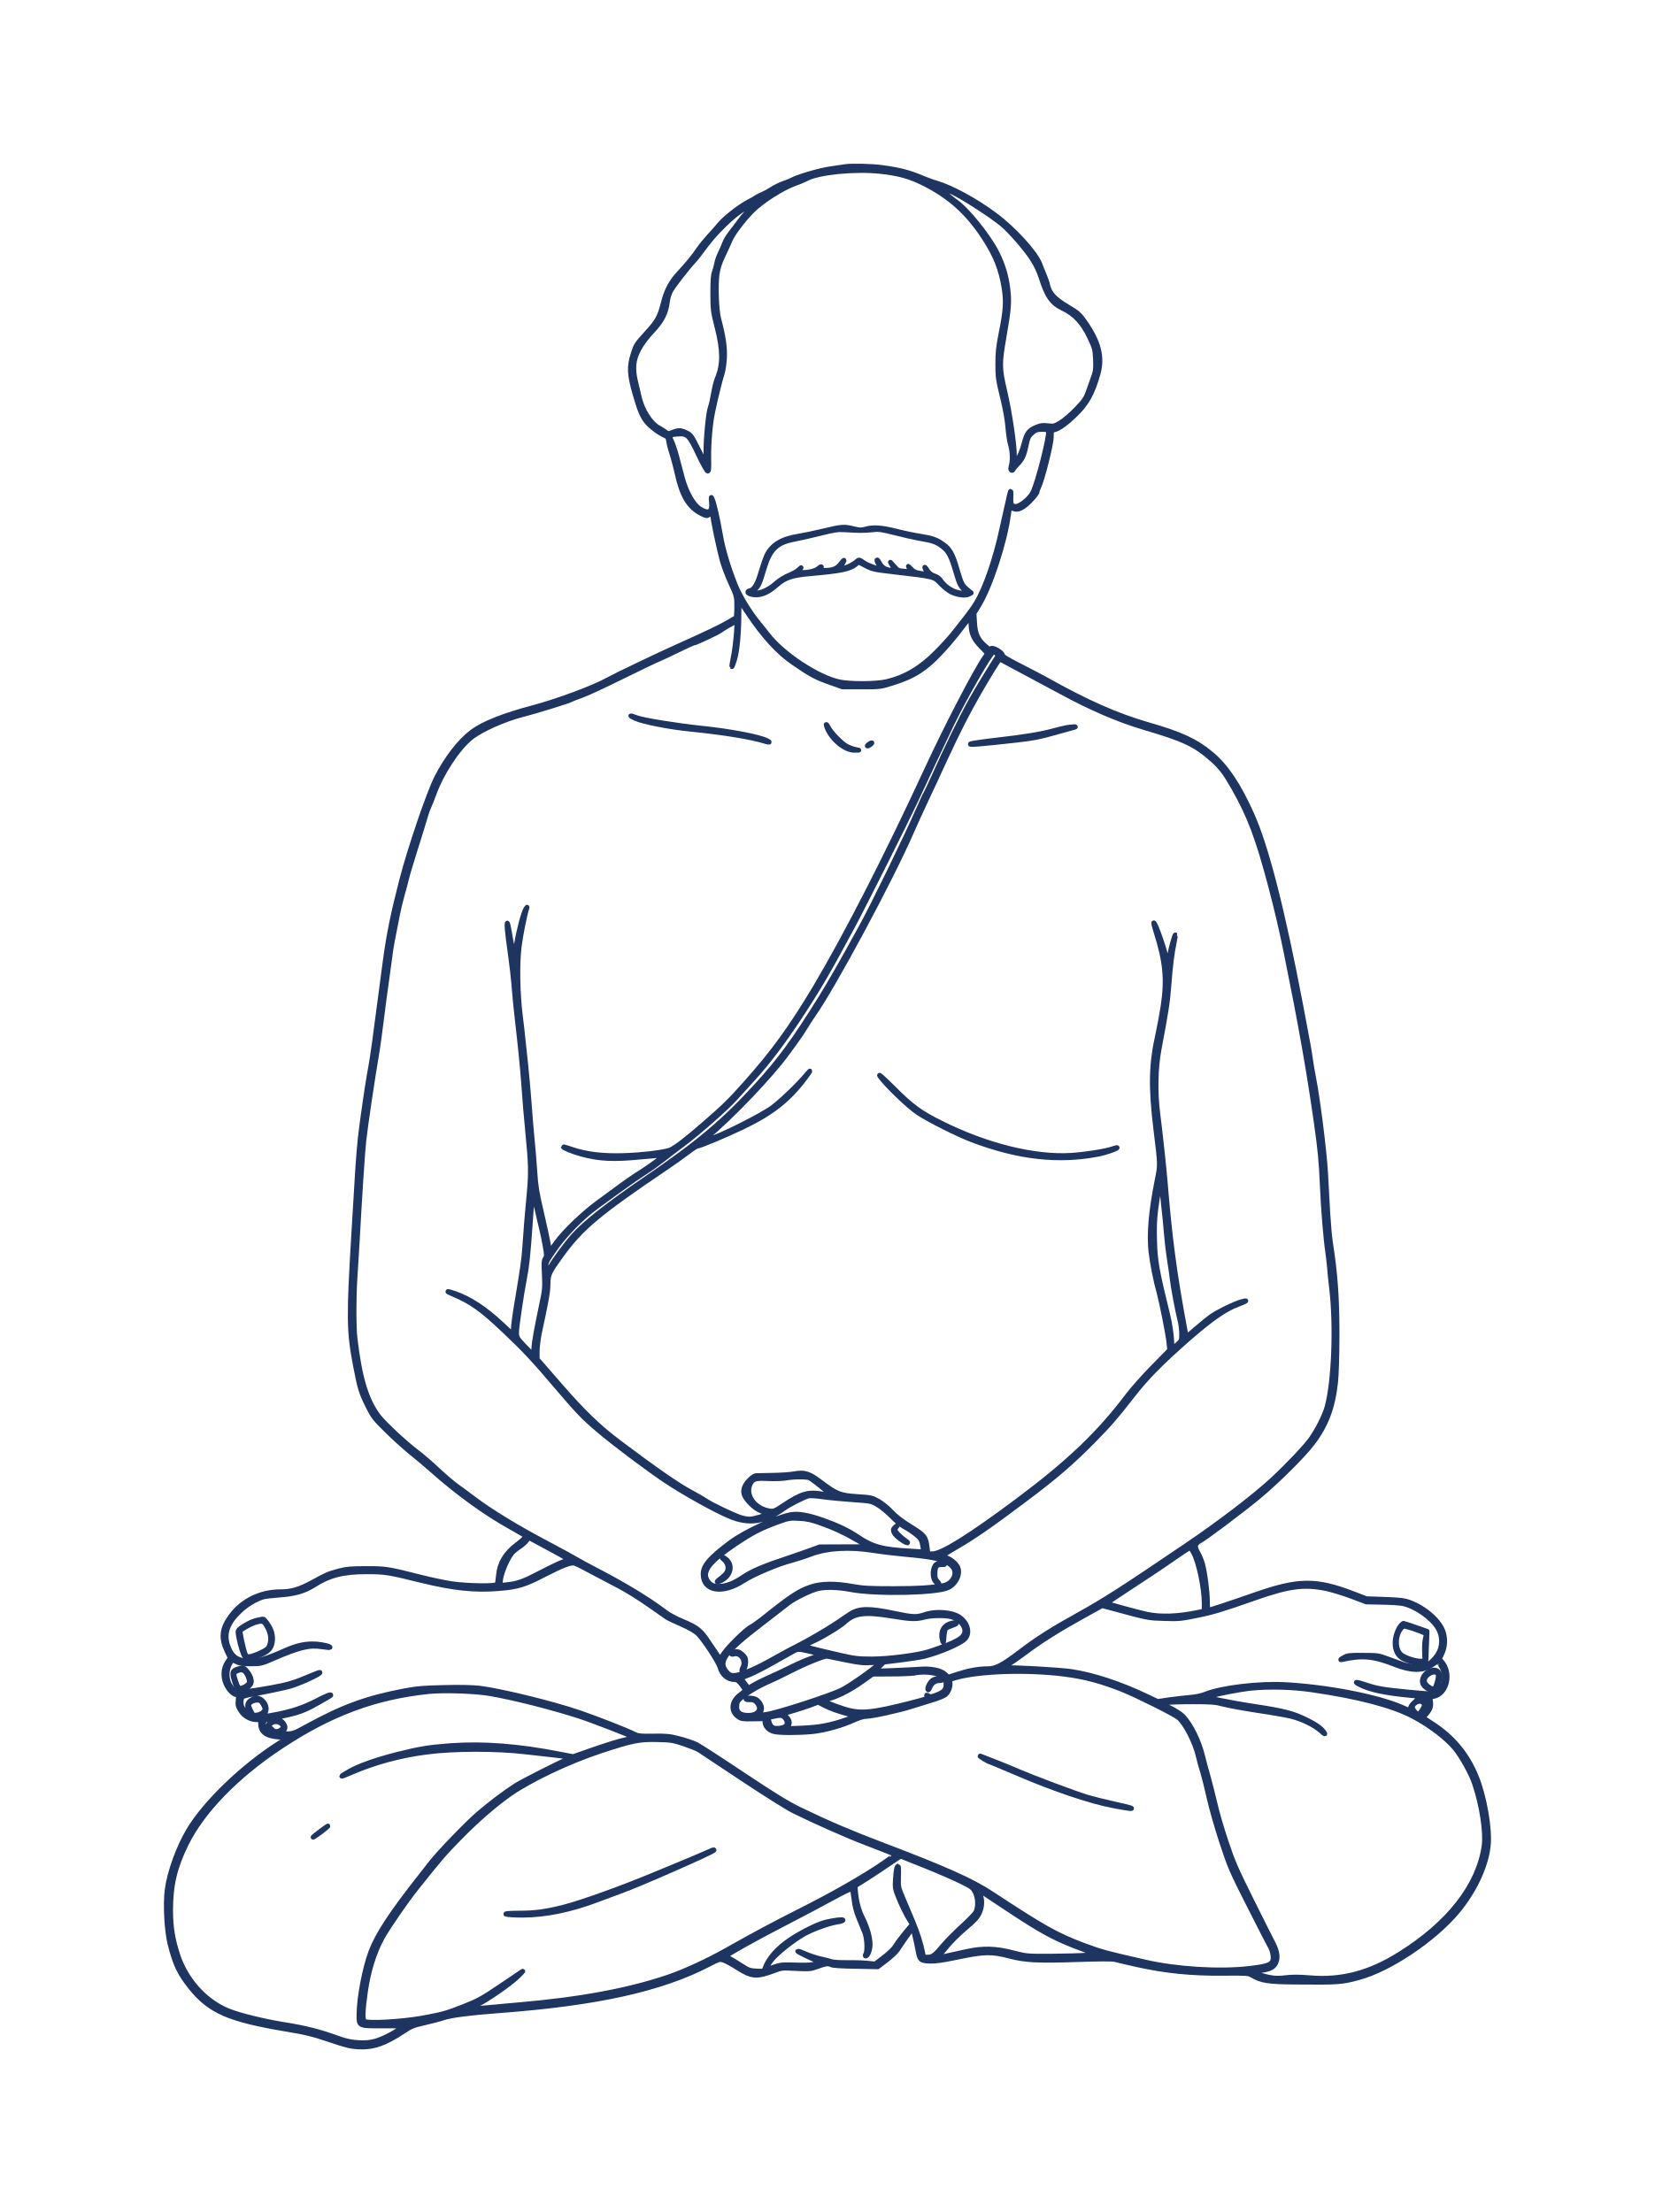
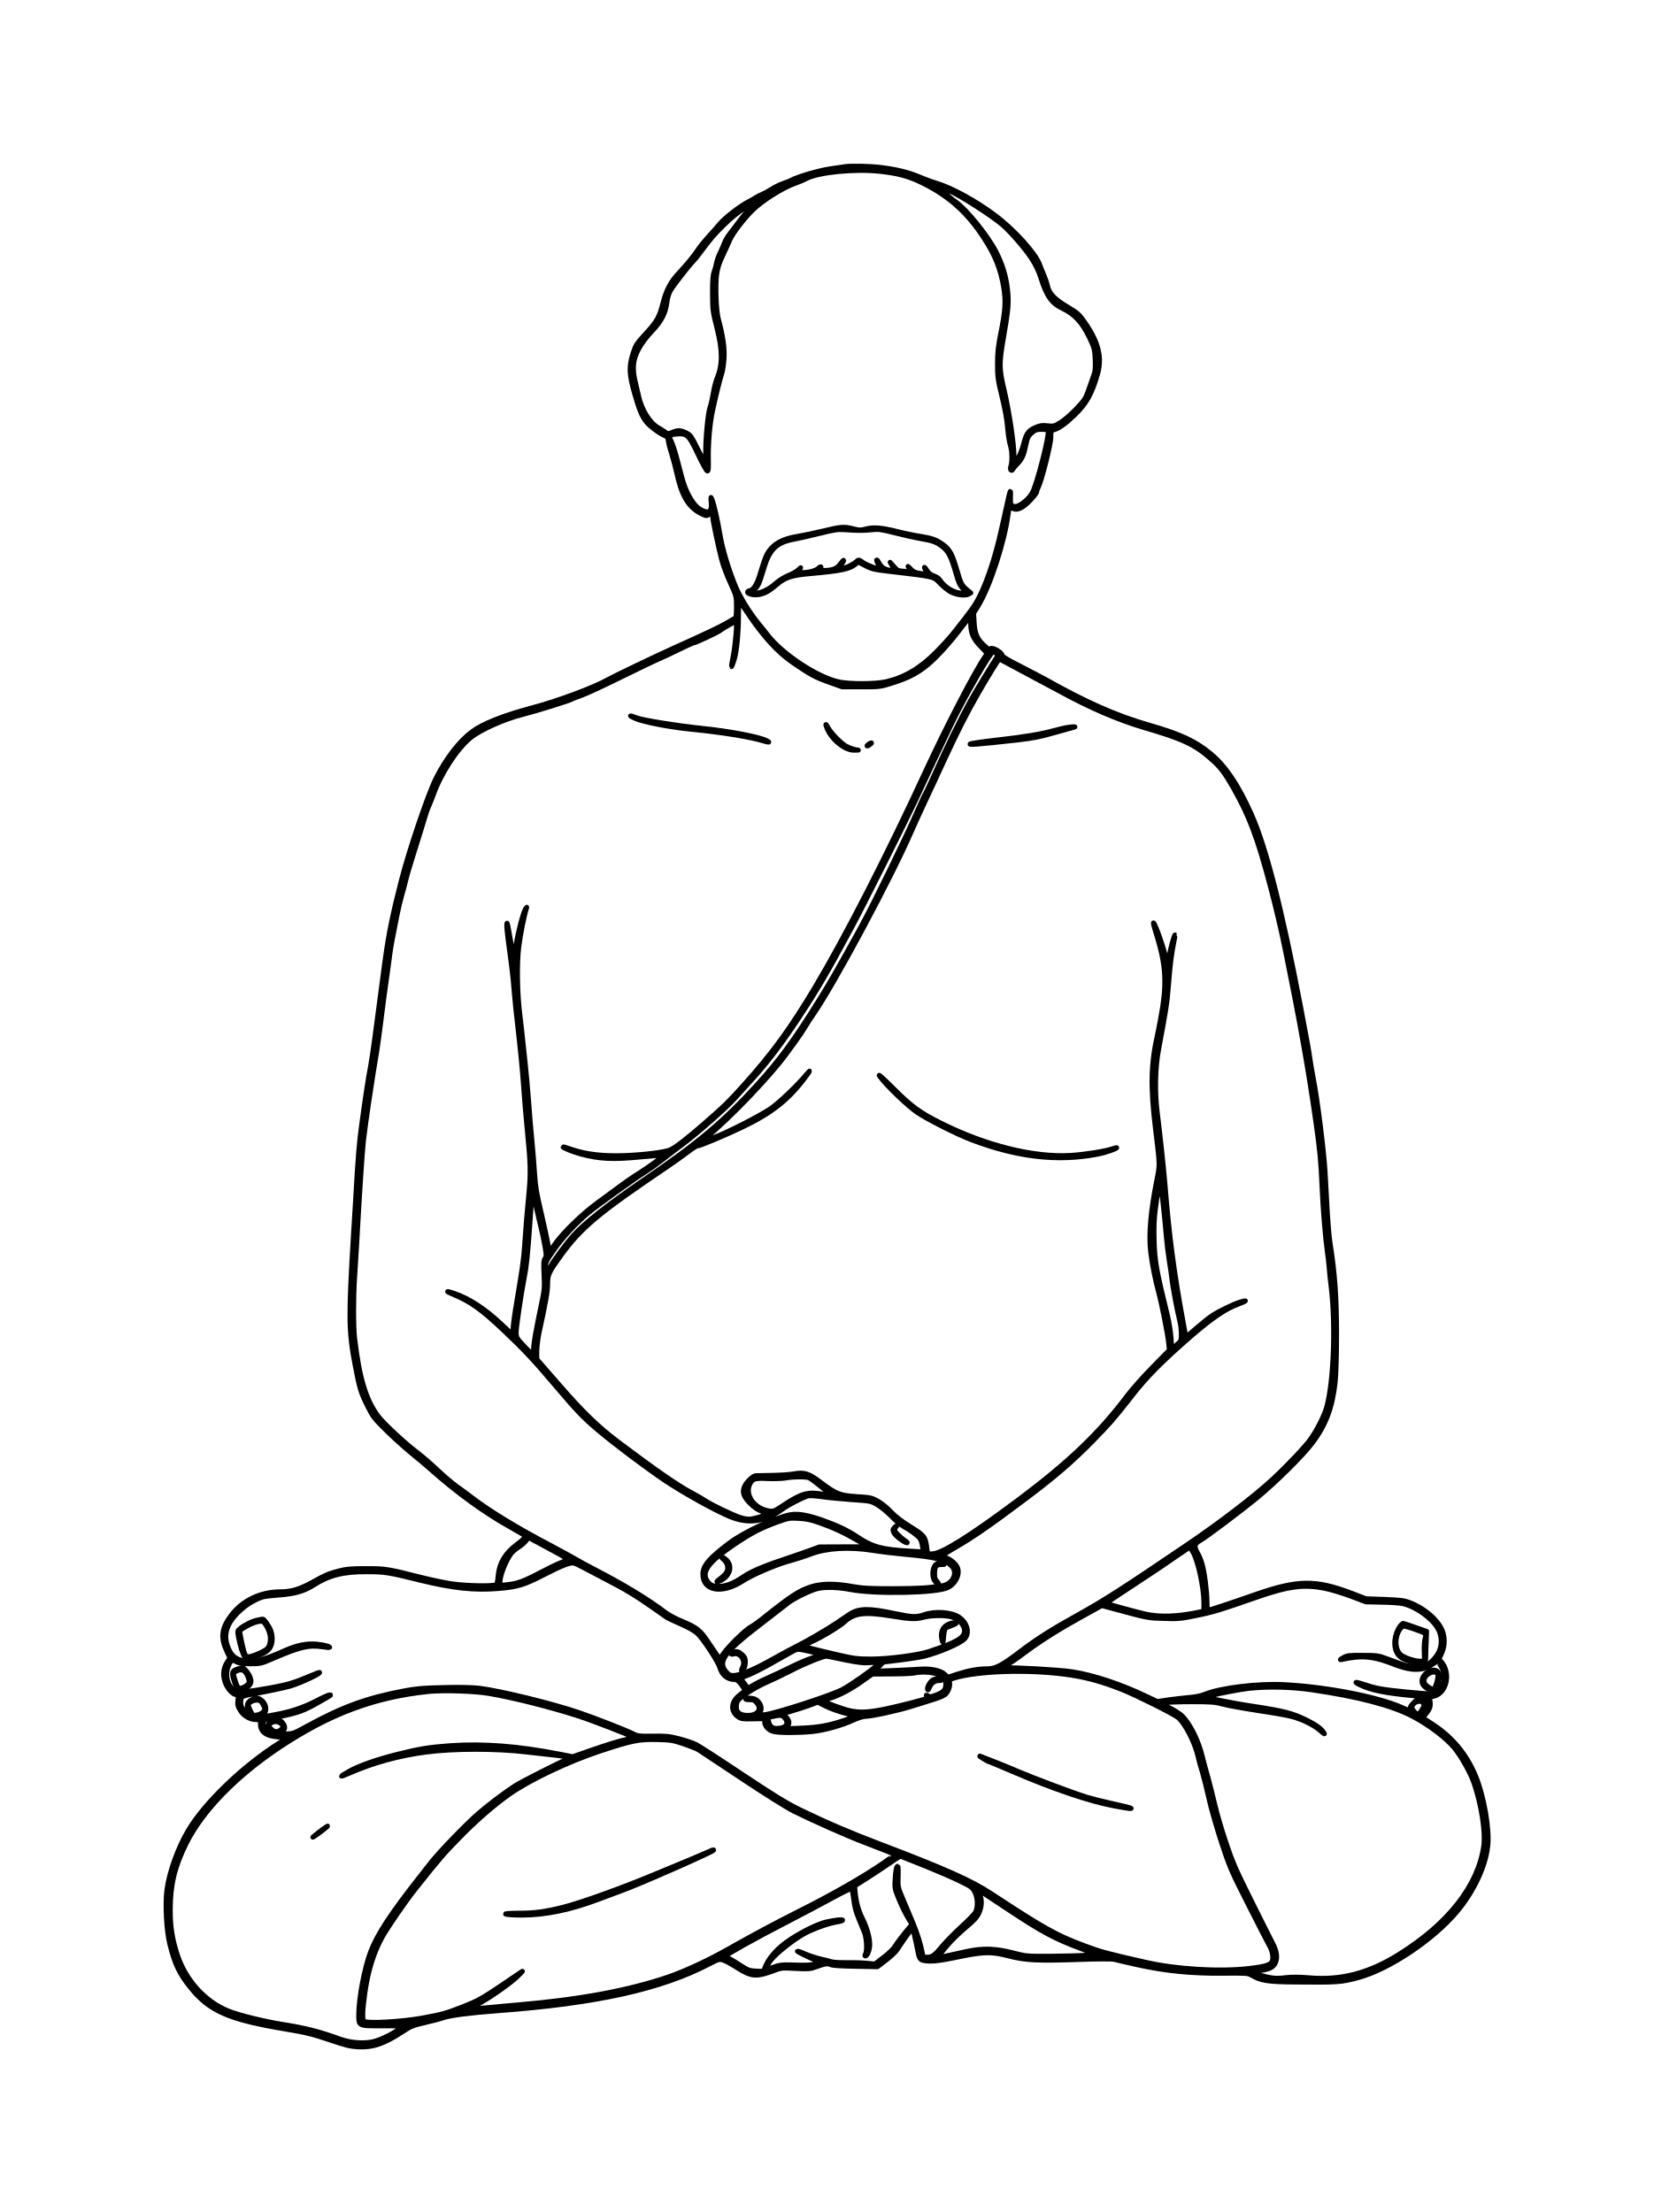
- <svg xmlns="http://www.w3.org/2000/svg" viewBox="0 0 343.88 460.00" width="344" height="460">
+ <svg xmlns="http://www.w3.org/2000/svg" viewBox="0 0 343.88 460.00">
  <g transform="translate(30.00,30.00) scale(0.225479)">
-     <g transform="translate(0,1774) scale(0.1,-0.1)" fill="#1E3561" stroke="#1E3561" stroke-width="44.350" stroke-linejoin="round" stroke-linecap="round">
+     <g transform="translate(0,1774) scale(0.1,-0.1)" fill="currentColor" stroke="currentColor" stroke-width="44.350" stroke-linejoin="round" stroke-linecap="round">
      <path d="M6460 17534 c-14 -3 -74 -11 -135 -20 -99 -14 -302 -73 -359 -105 -11 -6 -44 -20 -75 -30 -31 -11 -78 -34 -106 -52 -27 -18 -66 -39 -85 -47 -19 -7 -46 -21 -60 -30 -14 -10 -43 -27 -66 -38 -76 -38 -216 -146 -263 -201 -25 -30 -73 -84 -107 -121 -33 -36 -77 -90 -97 -120 -41 -62 -104 -138 -182 -222 -70 -75 -112 -154 -140 -263 -35 -139 -56 -177 -159 -289 -88 -96 -96 -109 -120 -185 -39 -122 -36 -193 15 -371 43 -150 64 -202 106 -258 28 -38 120 -108 167 -127 28 -12 34 -20 39 -57 3 -24 17 -77 31 -118 13 -41 33 -118 45 -170 45 -211 108 -317 224 -376 45 -23 50 -24 72 -10 32 21 35 20 35 -11 0 -37 54 -293 85 -409 13 -49 49 -145 80 -212 55 -121 55 -121 55 -222 0 -55 -4 -100 -8 -100 -5 0 -39 -18 -75 -41 -66 -39 -185 -96 -492 -234 -173 -78 -549 -258 -615 -295 -128 -72 -466 -197 -685 -255 -269 -71 -464 -148 -565 -224 -116 -87 -238 -246 -329 -426 -73 -145 -246 -654 -321 -945 -78 -302 -116 -487 -150 -735 -35 -264 -80 -600 -100 -755 -12 -85 -27 -189 -35 -230 -17 -85 -44 -261 -80 -524 -24 -177 -34 -299 -55 -666 -6 -102 -15 -257 -21 -345 -47 -784 -45 -899 15 -1217 42 -218 51 -249 118 -383 45 -91 61 -111 167 -215 64 -64 166 -156 226 -205 61 -49 146 -121 190 -160 238 -212 496 -399 730 -529 66 -37 124 -71 128 -75 15 -14 -4 -38 -67 -84 -107 -79 -163 -172 -173 -286 -3 -38 -9 -75 -14 -83 -12 -19 -273 -15 -416 6 -61 9 -190 36 -285 60 -299 76 -326 81 -508 80 -138 0 -178 -4 -247 -22 -102 -28 -113 -32 -243 -104 -121 -66 -195 -88 -297 -88 -182 0 -350 -81 -453 -219 -88 -117 -99 -204 -40 -329 l30 -63 -27 -40 c-37 -57 -42 -129 -13 -197 24 -56 70 -102 100 -102 17 0 18 -6 13 -49 -5 -42 -2 -57 21 -94 30 -52 91 -87 149 -87 36 0 37 -1 37 -35 0 -79 52 -117 169 -125 l84 -5 -79 -50 c-333 -210 -686 -549 -838 -805 -96 -162 -177 -388 -198 -550 -17 -134 -4 -374 26 -496 47 -189 88 -275 192 -405 177 -219 352 -295 884 -384 181 -30 244 -46 395 -97 150 -51 194 -62 265 -66 139 -7 243 29 415 142 70 47 94 57 200 81 65 15 142 35 170 45 68 23 244 46 500 65 916 68 1510 199 1957 433 83 43 90 45 126 34 21 -6 79 -38 129 -70 131 -84 177 -87 338 -27 67 26 75 27 200 20 119 -6 136 -5 190 15 83 30 109 34 135 20 15 -8 93 -13 226 -15 l204 -4 79 60 c43 33 90 76 103 97 48 72 73 109 108 156 l35 48 17 -74 c10 -40 22 -101 29 -135 16 -89 23 -96 107 -100 52 -2 117 7 261 37 243 51 312 52 477 9 150 -39 261 -44 648 -31 163 6 302 6 319 1 16 -5 111 -26 211 -49 262 -58 503 -82 791 -79 218 2 232 1 265 -18 83 -50 150 -61 390 -63 410 -4 436 -2 595 41 286 77 694 351 910 609 156 187 263 415 284 605 18 153 -36 463 -112 645 -82 199 -212 357 -392 475 -49 32 -92 60 -94 62 -2 1 10 18 28 38 36 41 46 72 37 119 -6 32 -5 34 28 40 126 24 170 217 74 323 l-20 22 21 44 c31 64 37 132 17 200 -30 104 -167 226 -312 279 -48 18 -90 23 -229 28 l-170 6 -125 48 c-340 130 -502 128 -900 -11 -240 -84 -419 -143 -432 -143 -4 0 -8 35 -8 78 0 95 -24 276 -46 351 -9 31 -27 74 -40 97 -36 61 -32 86 19 114 57 32 373 269 531 399 168 138 415 382 503 498 127 166 189 329 215 566 7 67 13 246 13 442 0 334 -16 562 -60 840 -8 50 -19 173 -25 275 -5 102 -15 273 -21 380 -11 196 -72 678 -109 865 -11 55 -24 134 -30 175 -10 78 -22 141 -90 500 -169 885 -317 1463 -452 1763 -121 270 -238 444 -374 556 -141 117 -278 181 -574 266 -304 88 -571 207 -960 425 -19 11 -115 61 -212 111 -124 62 -178 95 -178 107 -1 25 -88 76 -106 61 -11 -9 -21 -5 -45 16 -75 63 -101 117 -106 225 l-5 85 43 70 c108 176 243 590 275 843 7 59 15 68 44 52 38 -20 91 4 158 74 34 35 62 72 62 81 0 9 7 29 15 44 31 61 115 395 115 458 0 60 1 63 28 69 44 12 105 54 186 132 113 107 165 200 218 387 42 151 6 293 -119 472 -53 76 -66 87 -161 144 -120 72 -165 120 -183 192 -6 29 -22 75 -34 102 -12 28 -30 71 -39 97 -39 106 -237 324 -416 457 -169 127 -396 251 -534 292 -39 11 -100 34 -136 49 -117 50 -210 74 -365 95 -105 14 -282 18 -345 9z m320 -44 c170 -18 274 -46 403 -111 240 -120 408 -271 559 -504 104 -159 155 -288 183 -460 20 -124 14 -215 -28 -420 -24 -122 -30 -175 -30 -280 0 -119 3 -145 42 -304 27 -109 46 -215 51 -285 5 -61 16 -133 25 -160 17 -55 20 -145 6 -193 -7 -23 -6 -35 2 -40 6 -3 13 0 15 7 3 7 20 29 38 47 45 45 63 81 80 165 18 85 24 98 65 132 24 21 41 26 84 26 38 0 54 -4 59 -15 13 -36 -99 -479 -145 -568 -29 -57 -116 -127 -156 -127 -39 0 -48 16 -45 80 2 33 1 60 -2 60 -4 0 -8 -16 -81 -345 -63 -289 -153 -548 -239 -690 -16 -27 -59 -87 -95 -133 -36 -46 -88 -111 -114 -145 -27 -34 -96 -111 -155 -170 -145 -147 -289 -233 -460 -273 -97 -23 -344 -24 -442 -1 -198 45 -515 255 -652 432 -21 28 -59 75 -84 105 -87 106 -177 254 -219 360 -64 162 -112 323 -135 455 -26 152 -58 291 -75 330 -12 28 -13 27 -8 -27 9 -93 -25 -112 -109 -59 -61 39 -127 158 -162 294 -14 53 -37 140 -51 193 -14 52 -35 114 -46 136 -26 50 -18 60 53 65 94 7 109 -8 194 -187 40 -85 79 -155 86 -155 10 0 12 25 10 110 -3 137 13 332 38 444 27 130 70 301 87 351 8 25 17 88 20 140 5 95 -11 202 -53 359 -21 76 -29 306 -16 409 9 61 23 106 56 175 24 50 54 117 67 147 25 57 118 180 198 262 91 93 285 216 402 257 30 10 78 30 106 45 115 58 441 90 673 66z m650 -183 c90 -37 369 -216 478 -306 70 -58 211 -219 272 -312 38 -59 66 -115 85 -175 56 -177 99 -239 203 -289 110 -53 180 -129 245 -264 48 -101 50 -111 55 -206 3 -77 0 -110 -13 -145 -9 -25 -30 -85 -47 -133 -28 -82 -37 -95 -115 -178 -47 -49 -112 -105 -145 -125 -56 -34 -63 -36 -118 -30 -48 6 -68 3 -109 -14 -68 -30 -86 -53 -110 -143 -22 -83 -41 -126 -72 -166 -21 -26 -21 -26 -19 44 2 99 -44 410 -90 605 -48 201 -48 248 -6 490 46 266 50 324 36 445 -14 122 -48 232 -107 347 -80 152 -272 389 -372 458 -66 45 -142 120 -121 120 8 0 40 -11 70 -23z m-1826 -145 c-40 -37 -93 -96 -118 -132 -26 -36 -65 -87 -87 -115 -21 -27 -44 -66 -50 -85 -7 -19 -24 -60 -39 -90 -15 -30 -31 -75 -35 -99 -4 -24 -14 -59 -21 -78 -11 -25 -15 -78 -15 -196 1 -156 2 -168 41 -321 53 -210 53 -340 0 -467 -11 -26 -26 -87 -34 -135 -8 -49 -21 -108 -30 -131 -19 -53 -41 -289 -40 -415 1 -54 -2 -96 -6 -93 -4 2 -35 60 -69 129 -57 115 -65 126 -104 145 -52 25 -74 26 -127 5 -39 -16 -43 -16 -68 3 -15 11 -41 27 -57 36 -78 40 -157 163 -185 289 -11 46 -27 115 -36 154 -11 47 -15 95 -12 140 7 93 65 199 169 309 88 93 126 166 139 268 5 42 18 84 35 112 26 45 161 218 206 265 13 13 40 45 59 72 100 135 131 171 224 263 71 70 131 118 199 159 54 32 100 62 103 67 3 5 11 9 17 9 7 -1 -20 -31 -59 -68z m-40 -3747 c142 -213 276 -360 416 -456 160 -110 211 -138 335 -181 l120 -43 175 0 c175 0 175 0 295 38 141 45 224 88 318 165 81 66 209 207 308 339 38 51 74 93 79 93 6 0 10 -24 10 -53 0 -85 25 -142 91 -208 33 -33 59 -62 59 -65 0 -3 -8 -18 -19 -32 -86 -121 -356 -642 -534 -1027 -370 -802 -746 -1537 -1030 -2015 -226 -379 -392 -608 -654 -900 -135 -151 -186 -202 -368 -360 -159 -139 -270 -225 -318 -245 -54 -22 -250 -46 -427 -52 -193 -6 -342 11 -476 56 -46 16 -84 27 -84 25 0 -11 92 -48 171 -69 164 -44 293 -50 538 -26 118 11 216 19 218 17 6 -5 -131 -106 -212 -157 -71 -44 -133 -87 -246 -171 -35 -26 -104 -77 -154 -113 -129 -94 -306 -264 -378 -364 l-62 -86 -13 75 c-7 41 -35 172 -63 290 -42 178 -52 241 -60 365 -5 83 -16 215 -24 295 -8 80 -22 242 -30 360 -9 118 -23 274 -31 345 -8 72 -19 173 -24 225 -5 52 -16 151 -25 220 -26 204 -31 481 -11 640 15 115 48 283 71 355 4 13 1 11 -9 -5 -23 -40 -64 -193 -85 -318 -11 -63 -21 -115 -23 -118 -4 -3 -16 57 -50 251 -19 107 -22 35 -4 -97 39 -287 46 -352 56 -478 6 -74 19 -207 30 -295 22 -188 47 -436 55 -555 10 -144 25 -328 40 -475 26 -255 28 -361 12 -530 -17 -175 -33 -369 -42 -510 -7 -108 -22 -211 -69 -489 -20 -115 -36 -233 -36 -263 l0 -55 -110 103 c-153 142 -292 233 -429 280 -75 26 -88 23 -21 -5 172 -72 267 -140 481 -343 185 -176 267 -263 466 -498 206 -242 253 -292 388 -407 143 -123 461 -362 633 -477 167 -111 454 -271 589 -327 175 -73 324 -52 494 72 51 37 189 107 231 118 15 3 71 0 125 -8 54 -8 178 -20 276 -27 176 -12 179 -13 238 -48 33 -19 90 -67 128 -105 37 -39 88 -81 112 -94 61 -32 135 -87 154 -115 8 -13 18 -45 21 -71 l7 -48 -119 7 c-266 15 -352 39 -494 135 -80 54 -180 102 -310 148 -141 50 -232 66 -303 53 -141 -27 -426 -159 -559 -259 -187 -140 -248 -211 -248 -290 0 -157 179 -187 372 -61 86 57 325 158 446 188 44 12 122 37 174 57 148 57 357 69 573 35 66 -11 199 -27 295 -36 289 -26 373 -47 435 -109 60 -60 10 -165 -86 -180 -130 -21 -216 -26 -453 -27 -222 0 -278 3 -375 20 -162 30 -291 28 -387 -4 -113 -38 -185 -86 -454 -301 -36 -28 -80 -59 -99 -69 -46 -23 -201 -175 -247 -240 l-37 -54 -17 22 c-9 12 -47 68 -84 124 -77 118 -108 143 -250 202 -53 21 -123 59 -154 83 -166 125 -374 251 -657 398 -60 31 -132 70 -160 87 -27 17 -133 74 -234 128 -318 167 -559 314 -730 444 -42 32 -105 79 -141 104 -36 25 -114 92 -175 149 -60 57 -144 129 -185 160 -116 87 -311 269 -363 337 -113 151 -174 353 -217 721 -12 101 -12 384 0 555 5 77 14 223 20 325 22 409 51 850 61 935 16 149 83 595 124 835 8 47 26 180 40 295 14 116 37 284 50 375 13 91 26 190 30 220 6 53 24 153 67 365 11 55 30 136 43 180 13 44 31 111 40 150 9 38 47 166 85 285 37 118 76 242 85 275 9 33 25 80 36 104 11 24 32 76 46 115 70 195 218 421 342 522 89 73 308 171 477 214 127 32 432 127 449 139 6 4 46 20 90 35 44 15 211 92 370 171 160 79 317 154 351 168 33 14 116 53 183 86 68 34 129 61 136 61 16 0 226 99 245 115 17 15 139 85 147 85 12 0 -8 -228 -27 -320 -10 -52 -18 -96 -15 -98 2 -2 13 27 25 64 24 78 40 245 40 424 0 69 4 120 9 115 4 -6 38 -55 75 -110z m2291 -371 c16 -12 17 -18 8 -32 -35 -51 -197 -318 -235 -387 -99 -177 -231 -448 -349 -713 -33 -73 -66 -143 -73 -155 -8 -12 -39 -78 -69 -147 -115 -264 -410 -871 -530 -1090 -184 -336 -286 -514 -380 -665 -238 -382 -369 -561 -578 -790 -308 -338 -543 -536 -1039 -875 -342 -234 -551 -399 -660 -521 -62 -70 -166 -211 -207 -281 -16 -26 -31 -48 -35 -48 -5 0 -8 21 -8 46 0 41 8 58 78 157 74 108 199 243 312 338 76 64 439 325 530 381 41 26 114 78 161 115 48 37 133 103 190 145 134 100 400 334 475 419 33 36 107 119 166 183 131 143 274 331 433 573 165 251 248 392 477 817 103 191 492 966 581 1156 95 206 261 558 334 710 119 249 368 681 391 680 4 0 16 -7 27 -16z m251 -170 c120 -64 276 -147 346 -185 267 -146 529 -259 763 -328 366 -107 473 -158 626 -294 83 -73 121 -124 200 -262 149 -263 224 -461 345 -920 54 -206 98 -393 140 -600 132 -650 209 -1083 278 -1570 36 -254 45 -348 56 -594 9 -210 31 -475 49 -596 5 -33 12 -96 16 -140 3 -44 12 -132 20 -195 41 -347 22 -859 -42 -1095 -21 -78 -88 -212 -151 -300 -50 -70 -213 -242 -352 -371 -169 -156 -490 -402 -800 -611 -586 -398 -750 -502 -987 -634 -251 -139 -381 -222 -547 -348 -161 -122 -218 -151 -292 -151 -83 0 -172 -16 -275 -49 l-89 -29 -30 28 c-38 36 -135 55 -235 46 -38 -3 -146 -8 -240 -12 l-170 -6 40 42 41 41 157 19 c87 11 186 27 220 35 147 38 332 118 372 161 50 54 25 148 -53 201 -69 46 -219 57 -317 23 -77 -26 -109 -25 -272 9 -245 52 -335 50 -421 -7 -22 -15 -79 -52 -125 -84 -92 -61 -260 -159 -346 -202 -56 -28 -113 -58 -291 -157 -130 -71 -252 -120 -304 -121 -32 -1 -45 5 -68 31 -85 96 -23 182 322 446 107 82 215 166 240 186 51 43 213 123 280 138 70 16 185 13 300 -9 227 -44 793 -33 897 17 77 36 120 131 89 192 -19 36 -70 77 -109 86 -15 4 -29 10 -31 14 -2 3 55 40 126 81 155 89 318 201 638 442 278 208 434 343 627 539 154 157 205 216 364 420 128 165 265 304 522 529 207 180 336 269 450 310 80 30 97 45 27 24 -65 -19 -213 -91 -272 -133 -24 -16 -86 -66 -138 -111 l-95 -81 -17 93 c-93 500 -136 826 -178 1343 -13 153 -44 437 -67 620 -26 197 -22 424 11 598 66 352 78 424 91 592 15 194 28 293 49 395 8 36 12 67 11 68 -6 7 -42 -122 -55 -196 -8 -45 -16 -68 -22 -60 -4 7 -8 23 -8 35 0 47 -103 344 -115 332 -2 -3 7 -41 21 -84 87 -273 102 -437 65 -685 -13 -80 -33 -192 -46 -250 -64 -283 -69 -488 -20 -890 41 -333 40 -320 11 -465 -56 -283 -75 -494 -57 -658 12 -105 46 -278 76 -382 22 -80 83 -383 90 -458 l7 -68 -154 -157 c-85 -86 -189 -204 -233 -262 -260 -346 -541 -615 -1009 -965 -446 -333 -705 -495 -792 -495 l-41 0 -6 48 c-13 110 -21 120 -153 202 -82 51 -139 95 -179 138 -32 35 -85 78 -119 97 -59 33 -70 35 -197 43 -157 11 -186 22 -333 132 -108 82 -150 95 -246 78 -36 -7 -126 -13 -200 -14 -74 -1 -143 -3 -152 -3 -25 -1 -83 -56 -102 -96 -26 -54 -13 -96 50 -160 36 -36 70 -60 104 -72 27 -10 50 -21 50 -24 0 -12 -122 -49 -162 -49 -20 0 -59 7 -85 16 -67 22 -263 116 -315 151 -24 16 -87 53 -140 81 -119 63 -331 210 -663 460 -191 144 -330 279 -546 527 l-209 240 0 75 c1 41 10 116 20 165 63 288 80 384 80 455 0 85 11 108 121 260 187 258 345 390 974 815 66 44 153 107 194 138 40 31 80 57 88 57 23 0 257 98 418 175 264 126 420 248 568 443 54 71 71 100 26 47 -85 -103 -259 -268 -334 -319 -103 -69 -378 -210 -516 -264 -57 -22 -105 -39 -108 -37 -2 2 12 17 30 32 229 190 596 573 747 783 18 25 54 74 80 110 27 36 66 94 87 130 22 36 53 85 71 110 185 262 722 1262 909 1695 24 55 82 183 130 285 48 102 127 271 175 377 126 271 204 424 314 616 89 154 183 307 190 307 1 0 101 -52 222 -116z m1277 -4801 c21 -191 36 -339 42 -418 4 -49 15 -142 25 -205 10 -63 22 -142 25 -175 8 -72 50 -297 71 -379 9 -33 16 -89 16 -125 0 -65 0 -66 -43 -104 l-44 -39 -6 98 c-4 55 -18 146 -32 204 -103 420 -119 508 -124 690 -4 130 -1 208 11 300 19 148 35 222 46 215 4 -2 10 -30 13 -62z m-5768 -139 c14 -65 35 -153 45 -194 10 -41 26 -115 34 -164 14 -81 14 -92 0 -113 -12 -19 -14 -46 -8 -151 5 -118 4 -138 -26 -277 -46 -219 -69 -346 -71 -404 -2 -28 -6 -51 -9 -51 -4 0 -39 35 -79 77 -69 74 -71 79 -71 128 0 49 47 363 74 500 20 97 33 222 51 485 15 226 23 296 30 288 3 -2 16 -58 30 -124z m2518 -2495 c31 -16 198 -151 193 -156 -2 -3 -30 0 -62 6 -143 27 -204 10 -374 -103 -77 -52 -89 -56 -125 -51 -138 20 -229 145 -181 247 24 50 47 57 167 51 57 -2 129 0 159 5 78 14 197 14 223 1z m95 -414 c123 -43 235 -95 357 -167 l90 -53 -225 0 -225 -1 -90 -33 c-49 -18 -128 -45 -175 -61 -246 -81 -359 -129 -440 -184 -89 -60 -157 -86 -230 -86 -52 0 -83 18 -106 62 -41 80 29 169 251 320 167 113 247 154 415 215 88 31 102 34 185 29 69 -3 114 -13 193 -41z m-2448 -263 c36 -19 80 -44 98 -55 l34 -20 -71 -28 c-39 -16 -126 -58 -194 -94 -146 -77 -208 -100 -299 -109 l-68 -8 0 29 c0 62 53 197 103 265 12 16 43 42 69 59 27 17 58 44 69 60 l21 29 86 -46 c48 -26 116 -62 152 -82z m5892 -11 c47 -86 98 -326 98 -463 l0 -76 -47 -10 c-192 -41 -356 -47 -488 -18 -80 18 -356 93 -362 99 -3 3 62 47 402 270 55 36 159 106 230 156 72 49 132 90 135 90 3 0 17 -21 32 -48z m-5627 -136 c33 -18 130 -69 215 -113 169 -86 279 -153 435 -263 55 -39 110 -77 121 -85 12 -8 73 -37 135 -64 74 -33 127 -63 152 -88 54 -53 189 -259 203 -310 18 -67 71 -112 133 -112 24 0 37 -9 66 -46 19 -26 35 -50 35 -53 -1 -3 -21 -21 -46 -40 -84 -61 -93 -151 -21 -203 29 -21 42 -23 140 -21 l107 2 0 -29 c0 -40 37 -79 85 -90 54 -13 230 -12 354 0 115 12 271 56 380 106 41 19 90 34 110 34 56 0 304 54 426 93 61 19 149 46 196 61 47 14 98 35 112 46 30 24 51 81 43 115 -6 22 -1 26 46 40 215 64 666 79 1013 34 187 -24 335 -64 530 -141 128 -51 477 -225 518 -259 63 -52 154 -229 183 -357 8 -37 26 -102 40 -145 13 -43 40 -151 60 -240 19 -89 72 -272 116 -407 77 -233 89 -262 253 -585 94 -187 179 -351 187 -365 28 -42 42 -117 29 -146 -16 -36 -60 -50 -213 -68 -274 -32 -674 -8 -963 59 -356 81 -402 93 -560 152 -256 96 -373 162 -855 479 -182 120 -428 230 -1010 451 -298 113 -505 202 -755 323 -128 63 -233 128 -528 324 -202 135 -394 259 -426 276 -32 16 -105 41 -161 55 -89 23 -121 26 -239 24 -123 -2 -140 0 -180 20 -59 31 -348 144 -501 196 -243 84 -735 204 -924 226 -61 7 -184 10 -325 6 -189 -4 -249 -9 -366 -31 -347 -66 -568 -147 -893 -325 -126 -69 -132 -71 -198 -71 -66 1 -68 2 -43 15 33 18 42 40 27 68 -16 31 -39 46 -69 47 -28 0 -79 -34 -79 -53 0 -6 6 -3 12 6 32 41 95 38 122 -6 9 -15 7 -22 -13 -38 -30 -25 -63 -24 -86 1 -10 11 -21 18 -23 15 -3 -3 5 -16 18 -30 17 -18 19 -25 9 -25 -43 0 -98 75 -79 109 12 23 13 23 155 51 159 32 217 53 335 120 139 78 139 79 119 79 -9 1 -68 -26 -131 -59 -122 -62 -233 -98 -383 -125 -49 -9 -99 -18 -110 -21 -16 -4 -14 0 8 16 39 31 38 90 -2 131 -34 34 -64 37 -108 9 -35 -21 -41 -47 -23 -96 16 -42 2 -43 -36 -2 -26 29 -34 46 -34 75 0 21 4 44 8 50 4 7 47 20 95 28 105 18 310 61 352 74 97 29 284 116 272 127 -2 3 -42 -12 -88 -32 -140 -60 -207 -81 -363 -109 -216 -39 -291 -45 -330 -26 -70 36 -97 151 -55 238 11 24 24 43 28 43 5 0 23 -8 42 -17 25 -14 58 -18 129 -18 90 0 101 3 195 44 257 111 339 131 465 113 36 -6 67 -8 69 -6 10 9 -61 27 -126 32 -95 6 -176 -11 -287 -60 -169 -75 -245 -98 -321 -98 -120 1 -174 39 -210 148 -35 108 1 209 115 315 61 58 143 107 214 129 17 5 87 13 156 18 136 10 224 35 310 90 144 92 274 125 490 124 169 0 199 -5 502 -80 294 -72 494 -93 710 -75 181 15 238 32 426 129 171 88 242 114 277 105 11 -3 47 -20 80 -38z m6845 -195 c54 -11 160 -43 237 -72 l138 -52 145 -3 c80 -1 167 -7 194 -13 116 -25 266 -130 322 -226 38 -64 43 -145 14 -212 -23 -54 -82 -116 -126 -132 -43 -17 -155 -11 -214 11 -30 11 -93 34 -140 51 -80 30 -94 32 -225 32 -129 1 -143 -1 -180 -22 -29 -17 -33 -22 -15 -18 189 42 293 32 490 -46 150 -59 255 -60 341 -2 28 19 53 34 55 34 2 0 16 -21 31 -47 45 -78 33 -175 -29 -233 -27 -25 -68 -26 -279 -5 -225 22 -290 33 -386 66 -94 31 -118 32 -56 1 97 -49 241 -78 493 -101 114 -11 130 -20 130 -74 0 -31 -26 -83 -46 -91 -7 -3 -4 10 8 30 26 45 18 78 -23 93 -29 10 -34 8 -66 -24 -24 -24 -34 -41 -30 -55 3 -11 4 -20 3 -20 -1 0 -39 16 -83 35 -228 99 -700 190 -1088 209 -234 12 -575 -29 -720 -87 -38 -16 -92 -27 -145 -31 -47 -4 -133 -14 -192 -22 l-107 -16 -97 46 c-242 116 -496 200 -697 230 -105 16 -548 41 -597 34 -42 -6 -37 4 13 32 23 13 92 60 153 106 147 110 320 219 536 338 l177 98 78 -21 c358 -97 341 -93 493 -98 133 -5 158 -2 295 26 156 31 235 55 548 165 307 108 449 126 647 86z m-3998 -255 c176 -29 222 -30 298 -10 62 17 185 19 244 5 70 -16 129 -76 129 -130 0 -64 -69 -105 -328 -191 -99 -33 -371 -69 -530 -69 -124 0 -157 4 -290 34 -234 54 -335 80 -335 86 0 4 34 21 76 40 86 37 254 139 299 180 92 85 185 96 437 55z m-759 -325 c48 -11 92 -22 98 -26 6 -3 -28 -19 -75 -35 -47 -15 -131 -52 -188 -80 -57 -29 -152 -74 -212 -100 -61 -27 -127 -61 -149 -75 -21 -14 -40 -24 -41 -22 -1 2 -17 22 -35 46 -19 24 -32 44 -30 46 2 1 36 15 74 30 39 15 131 62 205 104 74 42 158 88 185 104 59 33 56 33 168 8z m334 -80 c128 -26 166 -29 235 -24 l83 6 -30 -30 c-46 -46 -251 -190 -325 -227 -106 -53 -585 -209 -695 -226 -73 -12 -86 -8 -61 16 28 29 16 82 -28 117 -22 18 -91 24 -100 9 -3 -5 13 -8 35 -7 33 1 46 -5 65 -27 52 -60 12 -117 -81 -117 -69 0 -105 26 -105 76 0 20 4 44 10 54 19 35 152 122 259 170 60 26 158 73 218 104 143 74 323 147 348 141 11 -2 89 -18 172 -35z m813 -121 c28 -6 64 -22 80 -36 25 -20 30 -32 30 -68 0 -50 -19 -71 -96 -100 -39 -15 -51 -16 -67 -5 -17 10 -19 10 -14 -4 3 -8 3 -18 -2 -20 -18 -11 -245 -69 -378 -97 -159 -32 -237 -36 -333 -14 -64 15 -217 71 -233 86 -5 4 15 14 45 23 88 25 196 81 302 156 l99 70 171 1 c94 0 189 4 211 8 59 13 127 12 185 0z m3485 -154 c433 -63 743 -145 935 -247 149 -79 303 -196 381 -290 62 -75 151 -234 182 -328 68 -202 105 -448 88 -574 -51 -363 -324 -714 -778 -998 -280 -176 -538 -243 -830 -218 -99 8 -161 8 -221 1 -86 -11 -132 -6 -244 26 -32 8 -58 19 -58 23 0 4 24 10 53 14 87 10 125 25 148 57 33 47 28 115 -16 198 -19 36 -109 215 -199 396 -144 289 -173 356 -234 540 -39 116 -85 273 -102 350 -18 77 -46 187 -62 245 -17 58 -39 141 -50 185 -34 145 -110 300 -184 377 -19 20 -72 54 -117 76 l-81 40 39 9 c22 4 132 8 245 8 179 0 215 -3 285 -22 44 -12 186 -38 316 -58 130 -19 272 -44 315 -55 101 -26 207 -78 269 -132 37 -33 45 -37 31 -16 -24 37 -71 71 -155 113 -128 64 -210 86 -502 130 -96 14 -232 39 -304 54 l-130 28 40 12 c78 22 282 61 365 70 175 18 390 13 575 -14z m-7584 -34 c227 -39 565 -125 824 -208 123 -40 485 -180 499 -193 4 -4 -18 -14 -50 -20 -73 -15 -177 -47 -361 -111 l-142 -50 -128 25 c-375 73 -695 98 -998 77 -202 -15 -289 -29 -496 -81 -189 -48 -352 -105 -439 -155 -96 -54 -96 -61 0 -19 224 98 458 162 710 195 250 33 641 34 920 1 107 -12 239 -27 293 -33 53 -6 99 -15 102 -19 3 -4 -10 -13 -28 -21 -66 -26 -406 -199 -463 -235 -97 -62 -243 -172 -345 -260 -109 -94 -363 -357 -438 -454 -28 -36 -70 -90 -94 -120 -273 -346 -400 -540 -461 -702 -56 -149 -107 -417 -109 -571 -1 -115 -7 -112 220 -111 l186 0 -33 -28 c-47 -39 -154 -93 -224 -113 -85 -25 -217 -17 -316 18 -199 72 -320 103 -535 137 -182 30 -401 84 -501 124 -212 86 -390 281 -467 512 -48 146 -67 261 -67 415 0 235 39 399 145 614 150 303 461 623 865 892 463 308 877 462 1375 513 135 13 422 4 556 -19z m-2091 -93 c11 -18 20 -40 20 -49 0 -24 -33 -49 -73 -56 -33 -5 -37 -3 -56 35 -12 23 -21 48 -21 56 0 22 40 46 77 46 27 0 37 -6 53 -32z m10698 10 c7 -7 12 -18 12 -25 0 -18 -43 -83 -54 -83 -17 0 -56 43 -56 62 0 43 69 75 98 46z m-5519 -27 c56 -29 139 -58 229 -81 23 -6 42 -14 42 -19 0 -4 -35 -20 -77 -34 -144 -49 -241 -67 -397 -74 l-149 -6 17 25 c19 29 14 52 -21 89 l-23 25 82 24 c46 13 117 36 158 51 41 16 76 28 78 29 1 0 29 -13 61 -29z m-359 -121 c37 -52 3 -90 -80 -90 -43 0 -62 19 -75 72 -7 28 -10 27 60 41 53 12 74 7 95 -23z m-938 -233 c59 -20 119 -44 135 -53 15 -10 195 -129 398 -264 207 -138 418 -271 480 -302 183 -91 501 -232 660 -292 169 -64 275 -107 275 -111 0 -2 -48 -37 -107 -78 -190 -130 -464 -287 -791 -451 -209 -105 -401 -208 -637 -341 -182 -104 -405 -207 -555 -258 -367 -125 -815 -208 -1385 -257 -66 -6 -165 -14 -220 -20 -55 -5 -131 -12 -170 -15 l-70 -6 75 38 c107 55 306 192 381 264 35 34 55 55 43 48 -12 -8 -95 -64 -186 -126 -187 -126 -223 -146 -363 -201 -151 -59 -185 -69 -370 -103 -193 -35 -511 -53 -539 -30 -17 14 -14 105 10 271 28 195 80 361 155 499 51 93 216 333 314 456 212 267 260 323 399 464 157 161 323 305 462 403 188 133 545 302 842 400 291 96 354 108 522 104 124 -3 144 -6 242 -39z m2224 -1125 c121 -49 269 -113 329 -143 101 -49 112 -58 133 -99 28 -55 30 -141 5 -187 -10 -17 -67 -76 -128 -131 -60 -55 -137 -133 -170 -172 -77 -93 -99 -110 -146 -110 -36 0 -38 2 -44 38 -14 77 -47 183 -91 288 -25 60 -66 156 -90 214 -44 103 -45 107 -42 203 2 53 0 97 -3 97 -13 0 -21 -37 -26 -120 -5 -78 -3 -91 26 -163 33 -84 78 -173 110 -223 l21 -30 -64 -77 c-35 -42 -75 -96 -90 -121 -16 -27 -57 -68 -107 -106 l-82 -63 -81 8 c-45 4 -127 6 -184 5 -56 -1 -117 3 -135 8 -18 6 -65 18 -106 27 -40 9 -103 30 -139 46 -36 16 -67 27 -70 24 -4 -4 117 -64 188 -92 24 -10 23 -11 -20 -24 -46 -13 -79 -15 -235 -10 -73 2 -101 -1 -148 -19 -32 -12 -61 -19 -64 -16 -12 11 20 66 65 111 70 71 200 169 283 214 82 44 228 96 302 106 26 4 47 11 47 16 0 10 -73 2 -155 -17 -73 -17 -212 -85 -320 -155 -130 -85 -215 -181 -249 -283 -5 -16 -15 -18 -75 -14 -62 3 -75 8 -147 55 -43 28 -91 57 -106 64 -16 7 -28 15 -28 18 0 11 277 166 555 309 154 80 352 184 440 233 88 48 163 84 168 80 4 -4 12 -48 18 -97 7 -62 20 -114 45 -174 20 -47 44 -107 55 -135 20 -55 25 -165 9 -196 -7 -13 -7 -19 -1 -19 19 0 41 58 41 106 0 64 -26 157 -66 237 -38 75 -59 152 -68 243 l-5 61 107 67 c59 38 152 99 207 137 55 38 103 69 106 69 4 0 105 -40 225 -88z m738 -382 c350 -233 461 -292 729 -391 l118 -44 -98 -7 c-54 -4 -199 -8 -323 -9 -225 -1 -225 -1 -355 32 -159 41 -276 44 -425 11 -52 -11 -135 -29 -183 -40 -79 -18 -87 -18 -75 -4 8 10 44 53 81 97 36 44 112 118 168 165 79 66 107 96 125 135 27 58 31 120 9 172 -8 19 -15 37 -15 40 0 5 -11 13 244 -157z" />
      <path d="M6265 14175 c-77 -19 -184 -41 -238 -50 -153 -24 -244 -80 -291 -178 -13 -29 -36 -95 -51 -147 -30 -108 -63 -167 -100 -176 -61 -15 11 -49 80 -38 55 9 100 34 166 91 74 66 141 88 304 102 284 25 366 42 419 84 l29 24 67 -35 c60 -31 84 -36 231 -53 417 -49 395 -44 462 -114 29 -29 71 -63 95 -75 55 -27 131 -37 162 -20 l22 12 -36 30 c-47 38 -57 59 -96 193 -38 133 -64 180 -124 223 -64 46 -99 59 -212 77 -54 8 -155 29 -224 47 -137 34 -210 39 -282 19 -40 -11 -55 -11 -110 3 -87 22 -111 20 -273 -19z m330 3 c28 -1 79 2 115 6 57 7 82 4 205 -27 77 -20 180 -43 229 -52 125 -21 158 -33 212 -74 58 -44 83 -92 126 -242 28 -97 38 -119 70 -151 l38 -38 -44 0 c-77 0 -163 51 -212 125 -8 12 -32 28 -54 35 -27 9 -47 25 -61 47 -26 41 -35 43 -14 3 19 -37 19 -38 -7 -34 -89 12 -102 17 -131 47 -30 32 -30 32 -13 3 l18 -29 -63 5 c-58 4 -65 7 -97 44 l-35 39 23 -39 23 -39 -47 5 c-50 6 -79 26 -103 71 -8 16 -17 26 -20 23 -3 -3 4 -22 16 -42 12 -20 21 -38 19 -39 -10 -9 -120 30 -157 56 -43 30 -43 30 -65 11 -31 -29 -101 -62 -130 -62 l-26 0 20 33 c30 49 24 55 -10 9 -33 -46 -73 -62 -154 -62 -39 0 -47 3 -38 12 23 23 12 31 -12 8 -26 -23 -83 -39 -149 -40 -36 0 -37 1 -26 23 l12 22 -25 -22 c-13 -13 -53 -35 -88 -49 -36 -14 -86 -46 -115 -71 -63 -58 -137 -93 -195 -93 l-45 0 37 30 c38 31 48 52 92 200 53 176 117 237 278 267 45 8 153 33 238 54 136 34 165 38 235 33 44 -3 103 -6 130 -6z" />
      <path d="M4525 12445 c68 -32 315 -81 511 -100 292 -29 558 -72 682 -111 44 -14 55 -11 23 5 -67 36 -344 89 -611 116 -221 23 -535 74 -592 96 -67 26 -74 22 -13 -6z" />
      <path d="M6295 12353 c45 -107 166 -204 251 -202 l39 1 -35 7 c-19 4 -53 17 -76 29 -44 22 -145 125 -169 173 -22 41 -28 36 -10 -8z" />
      <path d="M6676 12205 c-11 -8 -16 -15 -10 -15 5 0 18 7 28 15 11 8 16 15 10 15 -5 0 -18 -7 -28 -15z" />
      <path d="M6916 4981 c-16 -17 -16 -23 -4 -48 13 -28 100 -93 122 -92 6 0 0 8 -14 17 -50 34 -100 85 -100 101 0 9 5 22 12 29 7 7 10 12 7 12 -3 0 -14 -9 -23 -19z" />
      <path d="M7299 4642 c-33 -28 -39 -117 -9 -154 12 -16 26 -28 32 -28 7 0 1 11 -12 25 -19 20 -23 35 -22 76 1 62 14 79 60 79 40 0 40 4 1 14 -19 4 -34 0 -50 -12z" />
      <path d="M8500 12360 c-25 -5 -79 -18 -120 -29 -105 -30 -275 -58 -524 -86 -117 -13 -223 -29 -237 -34 -34 -14 84 -5 431 34 152 18 201 27 355 71 66 18 136 38 155 43 27 7 29 9 10 9 -14 0 -45 -4 -70 -8z" />
      <path d="M6782 9143 c56 -80 262 -278 350 -336 101 -67 368 -201 498 -250 425 -161 796 -203 1165 -131 72 14 180 52 172 60 -1 2 -22 -4 -46 -12 -65 -22 -251 -51 -376 -59 -340 -21 -783 89 -1199 297 -195 97 -274 155 -444 326 -100 99 -142 136 -120 105z" />
      <path d="M5428 3833 c-10 -2 -18 -9 -18 -14 0 -6 9 -7 21 -4 63 20 118 -60 85 -123 -9 -18 -12 -32 -7 -32 17 0 34 42 34 84 0 32 -6 45 -32 68 -30 27 -46 31 -83 21z" />
      <path d="M5336 4692 c45 -36 56 -90 28 -130 -9 -13 -34 -37 -57 -53 -42 -31 -35 -39 12 -14 82 42 107 131 52 186 -16 16 -35 29 -43 29 -8 0 -5 -7 8 -18z" />
      <path d="M1042 4129 c-44 -8 -120 -46 -161 -80 -23 -19 -23 -21 -12 -82 14 -73 40 -157 54 -174 29 -37 194 17 234 76 28 41 31 113 8 168 -17 41 -62 104 -73 102 -4 -1 -26 -5 -50 -10z m91 -67 c32 -59 38 -121 17 -171 -9 -24 -28 -39 -77 -62 -35 -17 -79 -33 -98 -36 -32 -5 -36 -3 -49 28 -15 37 -51 208 -45 212 84 57 159 88 204 84 13 -1 30 -20 48 -55z" />
      <path d="M864 3679 c-55 -16 -60 -31 -38 -107 14 -49 25 -70 43 -79 31 -15 76 2 103 37 15 21 16 31 7 64 -10 37 -58 97 -76 95 -4 0 -22 -5 -39 -10z m55 -19 c23 -12 54 -86 46 -109 -6 -21 -56 -51 -83 -51 -16 0 -25 14 -42 65 -23 68 -21 81 14 95 29 12 44 12 65 0z" />
      <path d="M7735 2851 c28 -17 54 -31 58 -31 5 0 101 -40 215 -89 368 -159 711 -275 931 -316 74 -14 141 -25 149 -25 37 0 -5 12 -154 45 -87 19 -197 47 -244 61 -125 39 -487 175 -625 234 -101 44 -284 117 -360 145 -11 4 3 -7 30 -24z" />
      <path d="M11587 4082 c-31 -34 -57 -106 -57 -162 0 -71 24 -119 74 -146 45 -25 139 -47 181 -42 29 3 30 4 32 63 0 33 3 98 5 145 l3 85 -105 37 c-58 20 -108 37 -111 37 -3 1 -13 -7 -22 -17z m220 -76 c10 -9 10 -21 2 -50 -6 -22 -9 -77 -7 -123 l3 -83 -41 0 c-52 0 -151 34 -181 62 -58 55 -52 187 12 251 13 14 25 12 108 -15 50 -17 98 -36 104 -42z" />
      <path d="M11834 3650 c-18 -11 -38 -34 -45 -51 -19 -46 -3 -79 53 -109 58 -31 70 -23 92 64 13 48 13 64 3 85 -16 34 -61 38 -103 11z m94 -28 c5 -33 -26 -132 -42 -132 -7 0 -28 10 -47 23 -48 32 -51 75 -8 111 40 34 92 33 97 -2z" />
      <path d="M7455 4103 c-89 -17 -123 -79 -96 -173 6 -18 9 -7 12 42 3 38 10 73 16 79 7 7 35 19 63 29 48 16 51 31 5 23z" />
      <path d="M7273 3578 c-25 -12 -58 -69 -51 -89 4 -9 9 -5 16 13 18 44 48 68 88 68 21 0 33 4 29 10 -8 13 -54 12 -82 -2z" />
      <path d="M1625 2184 c-33 -25 -64 -50 -70 -56 -12 -14 69 43 110 77 50 41 24 27 -40 -21z" />
      <path d="M5218 1999 c-10 -5 -89 -39 -175 -75 -87 -37 -228 -95 -313 -130 -327 -137 -701 -271 -870 -314 -166 -41 -257 -54 -412 -54 -91 -1 -129 -4 -115 -10 12 -5 81 -9 152 -9 215 1 447 49 697 144 73 28 170 64 215 80 156 55 828 351 852 374 8 9 -14 4 -31 -6z" />
    </g>
  </g>
</svg>
